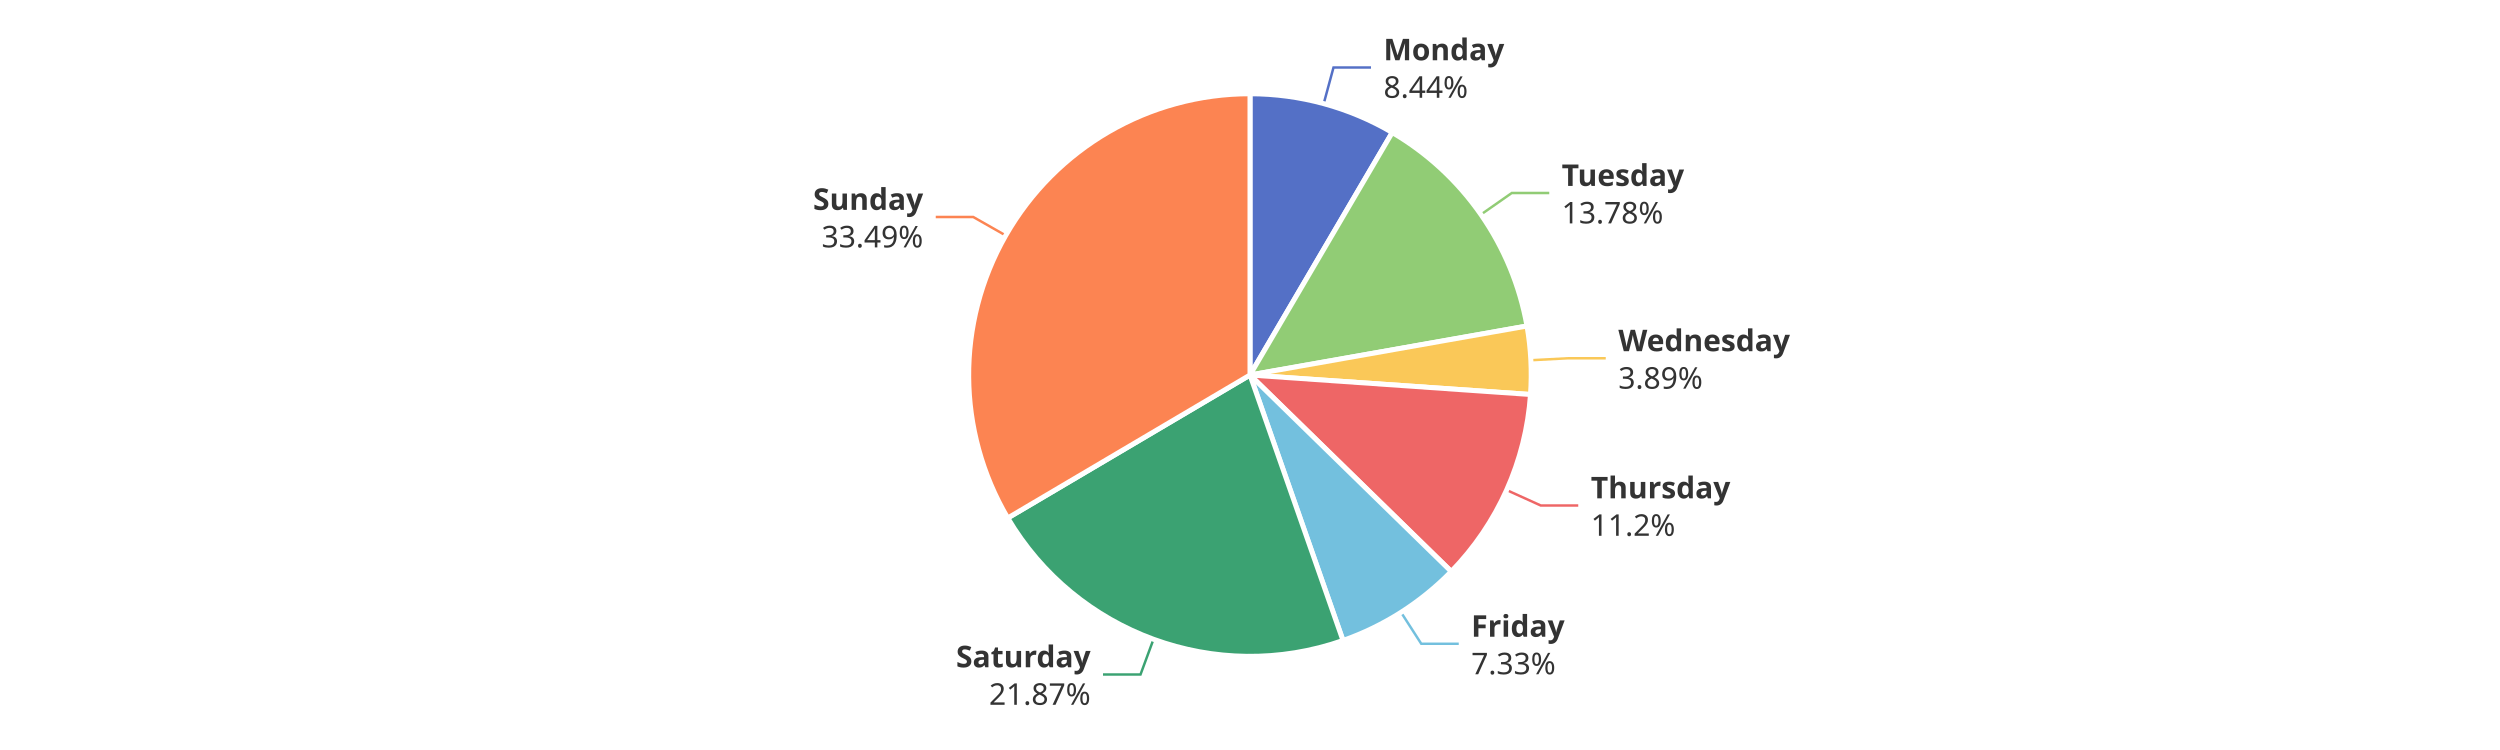
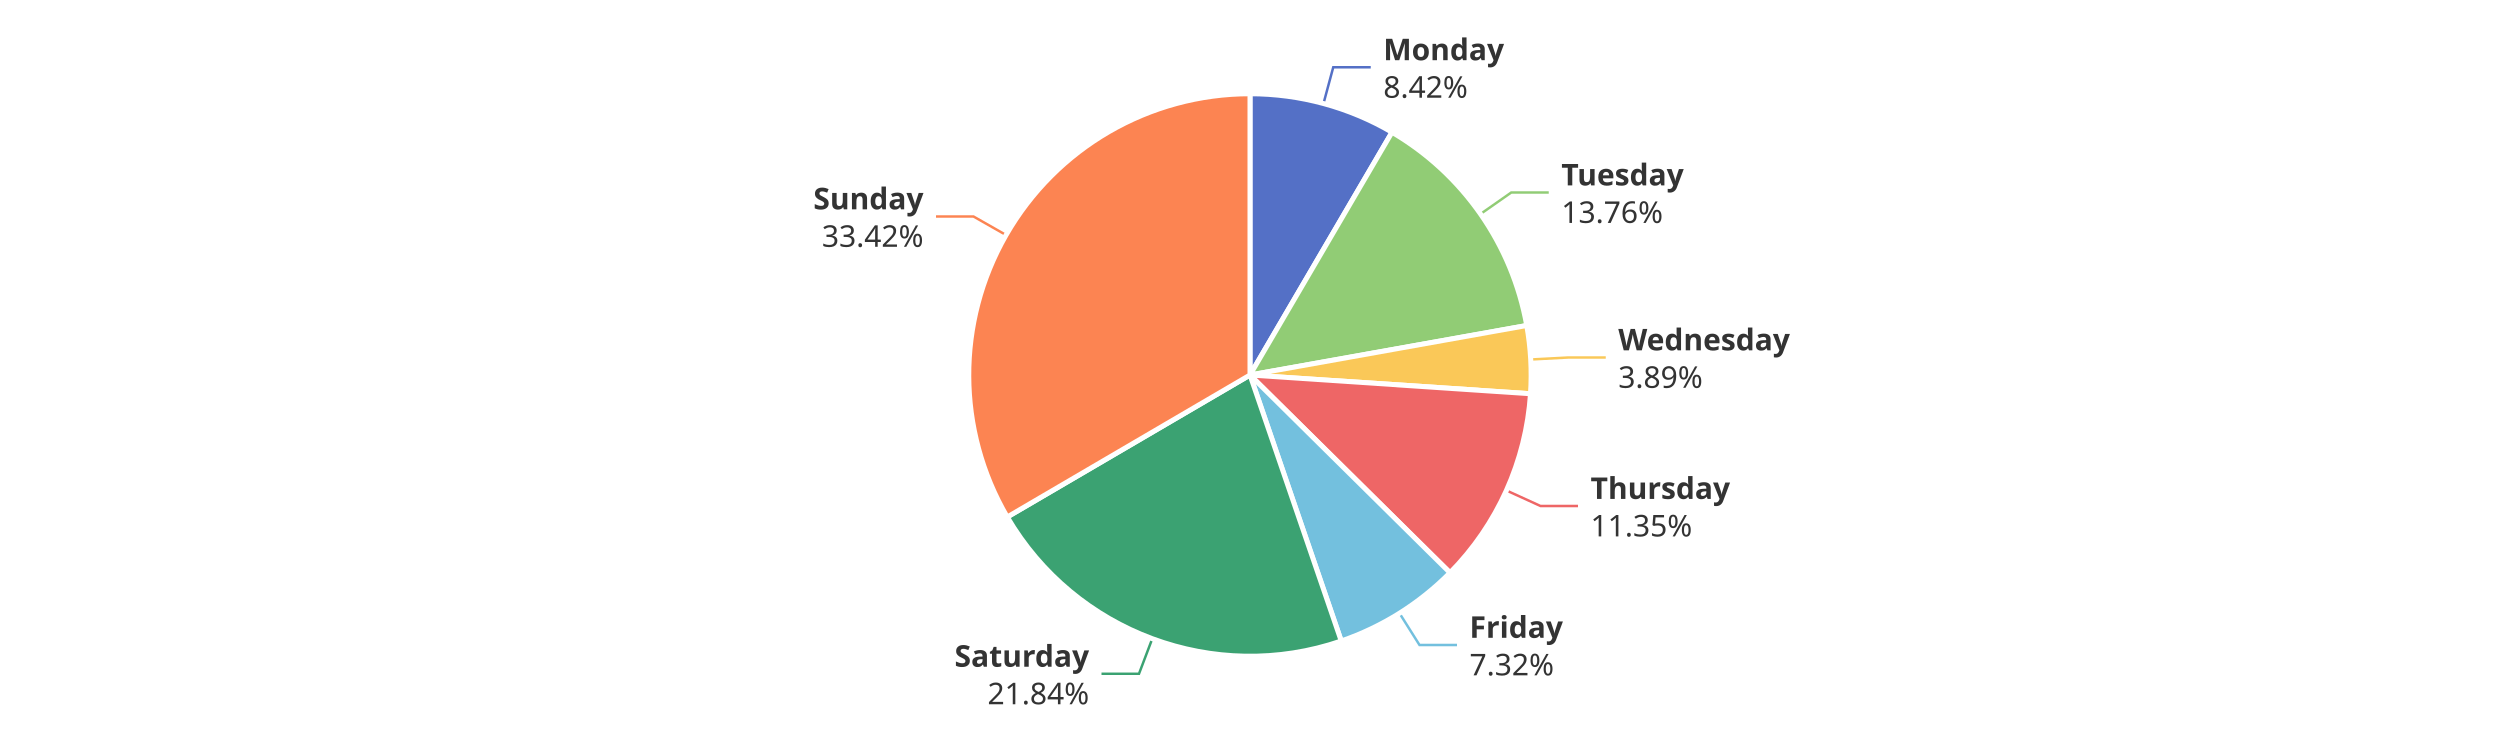
<svg xmlns="http://www.w3.org/2000/svg" width="1000" height="300" version="1.1" baseProfile="full" viewBox="0 0 1000 300">
  <rect width="1000" height="300" x="0" y="0" id="0" fill="#ffffff" />
-   <polyline points="529.5 41.4 533.4 27 548.4 27" fill="none" stroke="#5470c6" />
-   <polyline points="592.4 85.8 604.7 77.2 619.7 77.2" fill="none" stroke="#91cc75" />
-   <polyline points="612.3 144.1 627.3 143.3 642.3 143.3" fill="none" stroke="#fac858" />
-   <polyline points="602.6 196 616.3 202.2 631.3 202.2" fill="none" stroke="#ee6666" />
-   <polyline points="560.4 244.9 568.5 257.5 583.5 257.5" fill="none" stroke="#73c0de" />
-   <polyline points="461.4 255.7 456.2 269.8 441.2 269.8" fill="none" stroke="#3ba272" />
-   <polyline points="402.3 94.2 389.3 86.8 374.3 86.8" fill="none" stroke="#fc8452" />
-   <path d="M500 37.5A112.5 112.5 0 0 1 556.9 53L500 150Z" fill="#5470c6" stroke="#fff" stroke-width="2" stroke-linejoin="round" />
-   <path d="M556.9 53A112.5 112.5 0 0 1 610.8 130.4L500 150Z" fill="#91cc75" stroke="#fff" stroke-width="2" stroke-linejoin="round" />
-   <path d="M610.8 130.4A112.5 112.5 0 0 1 612.2 157.8L500 150Z" fill="#fac858" stroke="#fff" stroke-width="2" stroke-linejoin="round" />
-   <path d="M612.2 157.8A112.5 112.5 0 0 1 580.5 228.6L500 150Z" fill="#ee6666" stroke="#fff" stroke-width="2" stroke-linejoin="round" />
-   <path d="M580.5 228.6A112.5 112.5 0 0 1 537.2 256.2L500 150Z" fill="#73c0de" stroke="#fff" stroke-width="2" stroke-linejoin="round" />
-   <path d="M537.2 256.2A112.5 112.5 0 0 1 403.1 207.2L500 150Z" fill="#3ba272" stroke="#fff" stroke-width="2" stroke-linejoin="round" />
-   <path d="M403.1 207.2A112.5 112.5 0 0 1 500 37.5L500 150Z" fill="#fc8452" stroke="#fff" stroke-width="2" stroke-linejoin="round" />
-   <path d="M0 -15l42.8 0l0 30l-42.8 0Z" transform="translate(553.4119 26.9557)" fill="none" />
-   <text dominant-baseline="central" text-anchor="start" style="font-size:12px;font-family:sans-serif;font-weight:bold;" y="-7.5" transform="translate(553.4119 26.9557)" fill="#333" stroke="rgb(255,255,255)" stroke-width="2" paint-order="stroke" stroke-miterlimit="2">Monday</text>
-   <text dominant-baseline="central" text-anchor="start" style="font-size:12px;font-family:sans-serif;" y="7.5" transform="translate(553.4119 26.9557)" fill="#333" stroke="rgb(255,255,255)" stroke-width="2" paint-order="stroke" stroke-miterlimit="2">8.44%</text>
-   <path d="M0 -15l46.2 0l0 30l-46.2 0Z" transform="translate(624.6813 77.2121)" fill="none" />
-   <text dominant-baseline="central" text-anchor="start" style="font-size:12px;font-family:sans-serif;font-weight:bold;" y="-7.5" transform="translate(624.6813 77.2121)" fill="#333" stroke="rgb(255,255,255)" stroke-width="2" paint-order="stroke" stroke-miterlimit="2">Tuesday</text>
-   <text dominant-baseline="central" text-anchor="start" style="font-size:12px;font-family:sans-serif;" y="7.5" transform="translate(624.6813 77.2121)" fill="#333" stroke="rgb(255,255,255)" stroke-width="2" paint-order="stroke" stroke-miterlimit="2">13.78%</text>
-   <path d="M0 -15l63.6 0l0 30l-63.6 0Z" transform="translate(647.3246 143.3138)" fill="none" />
-   <text dominant-baseline="central" text-anchor="start" style="font-size:12px;font-family:sans-serif;font-weight:bold;" y="-7.5" transform="translate(647.3246 143.3138)" fill="#333" stroke="rgb(255,255,255)" stroke-width="2" paint-order="stroke" stroke-miterlimit="2">Wednesday</text>
-   <text dominant-baseline="central" text-anchor="start" style="font-size:12px;font-family:sans-serif;" y="7.5" transform="translate(647.3246 143.3138)" fill="#333" stroke="rgb(255,255,255)" stroke-width="2" paint-order="stroke" stroke-miterlimit="2">3.89%</text>
-   <path d="M0 -15l50.2 0l0 30l-50.2 0Z" transform="translate(636.3354 202.1759)" fill="none" />
-   <text dominant-baseline="central" text-anchor="start" style="font-size:12px;font-family:sans-serif;font-weight:bold;" y="-7.5" transform="translate(636.3354 202.1759)" fill="#333" stroke="rgb(255,255,255)" stroke-width="2" paint-order="stroke" stroke-miterlimit="2">Thursday</text>
-   <text dominant-baseline="central" text-anchor="start" style="font-size:12px;font-family:sans-serif;" y="7.5" transform="translate(636.3354 202.1759)" fill="#333" stroke="rgb(255,255,255)" stroke-width="2" paint-order="stroke" stroke-miterlimit="2">11.2%</text>
-   <path d="M0 -15l34.2 0l0 30l-34.2 0Z" transform="translate(588.4869 257.5444)" fill="none" />
-   <text dominant-baseline="central" text-anchor="start" style="font-size:12px;font-family:sans-serif;font-weight:bold;" y="-7.5" transform="translate(588.4869 257.5444)" fill="#333" stroke="rgb(255,255,255)" stroke-width="2" paint-order="stroke" stroke-miterlimit="2">Friday</text>
-   <text dominant-baseline="central" text-anchor="start" style="font-size:12px;font-family:sans-serif;" y="7.5" transform="translate(588.4869 257.5444)" fill="#333" stroke="rgb(255,255,255)" stroke-width="2" paint-order="stroke" stroke-miterlimit="2">7.33%</text>
-   <path d="M-48.2 -15l48.2 0l0 30l-48.2 0Z" transform="translate(436.2461 269.7574)" fill="none" />
-   <text dominant-baseline="central" text-anchor="end" style="font-size:12px;font-family:sans-serif;font-weight:bold;" y="-7.5" transform="translate(436.2461 269.7574)" fill="#333" stroke="rgb(255,255,255)" stroke-width="2" paint-order="stroke" stroke-miterlimit="2">Saturday</text>
-   <text dominant-baseline="central" text-anchor="end" style="font-size:12px;font-family:sans-serif;" y="7.5" transform="translate(436.2461 269.7574)" fill="#333" stroke="rgb(255,255,255)" stroke-width="2" paint-order="stroke" stroke-miterlimit="2">21.87%</text>
-   <path d="M-40.9 -15l40.9 0l0 30l-40.9 0Z" transform="translate(369.2693 86.7942)" fill="none" />
-   <text dominant-baseline="central" text-anchor="end" style="font-size:12px;font-family:sans-serif;font-weight:bold;" y="-7.5" transform="translate(369.2693 86.7942)" fill="#333" stroke="rgb(255,255,255)" stroke-width="2" paint-order="stroke" stroke-miterlimit="2">Sunday</text>
-   <text dominant-baseline="central" text-anchor="end" style="font-size:12px;font-family:sans-serif;" y="7.5" transform="translate(369.2693 86.7942)" fill="#333" stroke="rgb(255,255,255)" stroke-width="2" paint-order="stroke" stroke-miterlimit="2">33.49%</text>
+   <polyline points="529.4 41.4 533.3 26.9 548.3 26.9" fill="none" stroke="#5470c6" />
+   <polyline points="592.2 85.6 604.5 77 619.5 77" fill="none" stroke="#91cc75" />
+   <polyline points="612.3 143.8 627.3 143 642.3 143" fill="none" stroke="#fac858" />
+   <polyline points="602.6 196.2 616.2 202.4 631.2 202.4" fill="none" stroke="#ee6666" />
+   <polyline points="559.8 245.3 567.8 258 582.8 258" fill="none" stroke="#73c0de" />
+   <polyline points="460.9 255.5 455.6 269.5 440.6 269.5" fill="none" stroke="#3ba272" />
+   <polyline points="402.4 94 389.4 86.6 374.4 86.6" fill="none" stroke="#fc8452" />
+   <path d="M500 37.5A112.5 112.5 0 0 1 556.8 52.9L500 150Z" fill="#5470c6" stroke="#fff" stroke-width="2" stroke-linejoin="round" />
+   <path d="M556.8 52.9A112.5 112.5 0 0 1 610.7 130.2L500 150Z" fill="#91cc75" stroke="#fff" stroke-width="2" stroke-linejoin="round" />
+   <path d="M610.7 130.2A112.5 112.5 0 0 1 612.2 157.5L500 150Z" fill="#fac858" stroke="#fff" stroke-width="2" stroke-linejoin="round" />
+   <path d="M612.2 157.5A112.5 112.5 0 0 1 580 229.1L500 150Z" fill="#ee6666" stroke="#fff" stroke-width="2" stroke-linejoin="round" />
+   <path d="M580 229.1A112.5 112.5 0 0 1 536.5 256.4L500 150Z" fill="#73c0de" stroke="#fff" stroke-width="2" stroke-linejoin="round" />
+   <path d="M536.5 256.4A112.5 112.5 0 0 1 402.9 206.8L500 150Z" fill="#3ba272" stroke="#fff" stroke-width="2" stroke-linejoin="round" />
+   <path d="M402.9 206.8A112.5 112.5 0 0 1 500 37.5L500 150Z" fill="#fc8452" stroke="#fff" stroke-width="2" stroke-linejoin="round" />
+   <path d="M0 -15l42.8 0l0 30l-42.8 0Z" transform="translate(553.3314 26.9339)" fill="none" />
+   <text dominant-baseline="central" text-anchor="start" style="font-size:12px;font-family:sans-serif;font-weight:bold;" y="-7.5" transform="translate(553.3314 26.9339)" fill="#333" stroke="rgb(255,255,255)" stroke-width="2" paint-order="stroke" stroke-miterlimit="2">Monday</text>
+   <text dominant-baseline="central" text-anchor="start" style="font-size:12px;font-family:sans-serif;" y="7.5" transform="translate(553.3314 26.9339)" fill="#333" stroke="rgb(255,255,255)" stroke-width="2" paint-order="stroke" stroke-miterlimit="2">8.42%</text>
+   <path d="M0 -15l46.2 0l0 30l-46.2 0Z" transform="translate(624.5369 77.0049)" fill="none" />
+   <text dominant-baseline="central" text-anchor="start" style="font-size:12px;font-family:sans-serif;font-weight:bold;" y="-7.5" transform="translate(624.5369 77.0049)" fill="#333" stroke="rgb(255,255,255)" stroke-width="2" paint-order="stroke" stroke-miterlimit="2">Tuesday</text>
+   <text dominant-baseline="central" text-anchor="start" style="font-size:12px;font-family:sans-serif;" y="7.5" transform="translate(624.5369 77.0049)" fill="#333" stroke="rgb(255,255,255)" stroke-width="2" paint-order="stroke" stroke-miterlimit="2">13.76%</text>
+   <path d="M0 -15l63.6 0l0 30l-63.6 0Z" transform="translate(647.3063 142.9746)" fill="none" />
+   <text dominant-baseline="central" text-anchor="start" style="font-size:12px;font-family:sans-serif;font-weight:bold;" y="-7.5" transform="translate(647.3063 142.9746)" fill="#333" stroke="rgb(255,255,255)" stroke-width="2" paint-order="stroke" stroke-miterlimit="2">Wednesday</text>
+   <text dominant-baseline="central" text-anchor="start" style="font-size:12px;font-family:sans-serif;" y="7.5" transform="translate(647.3063 142.9746)" fill="#333" stroke="rgb(255,255,255)" stroke-width="2" paint-order="stroke" stroke-miterlimit="2">3.89%</text>
+   <path d="M0 -15l50.2 0l0 30l-50.2 0Z" transform="translate(636.2308 202.4084)" fill="none" />
+   <text dominant-baseline="central" text-anchor="start" style="font-size:12px;font-family:sans-serif;font-weight:bold;" y="-7.5" transform="translate(636.2308 202.4084)" fill="#333" stroke="rgb(255,255,255)" stroke-width="2" paint-order="stroke" stroke-miterlimit="2">Thursday</text>
+   <text dominant-baseline="central" text-anchor="start" style="font-size:12px;font-family:sans-serif;" y="7.5" transform="translate(636.2308 202.4084)" fill="#333" stroke="rgb(255,255,255)" stroke-width="2" paint-order="stroke" stroke-miterlimit="2">11.35%</text>
+   <path d="M0 -15l34.2 0l0 30l-34.2 0Z" transform="translate(587.8038 257.9764)" fill="none" />
+   <text dominant-baseline="central" text-anchor="start" style="font-size:12px;font-family:sans-serif;font-weight:bold;" y="-7.5" transform="translate(587.8038 257.9764)" fill="#333" stroke="rgb(255,255,255)" stroke-width="2" paint-order="stroke" stroke-miterlimit="2">Friday</text>
+   <text dominant-baseline="central" text-anchor="start" style="font-size:12px;font-family:sans-serif;" y="7.5" transform="translate(587.8038 257.9764)" fill="#333" stroke="rgb(255,255,255)" stroke-width="2" paint-order="stroke" stroke-miterlimit="2">7.32%</text>
+   <path d="M-48.2 -15l48.2 0l0 30l-48.2 0Z" transform="translate(435.6489 269.5376)" fill="none" />
+   <text dominant-baseline="central" text-anchor="end" style="font-size:12px;font-family:sans-serif;font-weight:bold;" y="-7.5" transform="translate(435.6489 269.5376)" fill="#333" stroke="rgb(255,255,255)" stroke-width="2" paint-order="stroke" stroke-miterlimit="2">Saturday</text>
+   <text dominant-baseline="central" text-anchor="end" style="font-size:12px;font-family:sans-serif;" y="7.5" transform="translate(435.6489 269.5376)" fill="#333" stroke="rgb(255,255,255)" stroke-width="2" paint-order="stroke" stroke-miterlimit="2">21.84%</text>
+   <path d="M-40.9 -15l40.9 0l0 30l-40.9 0Z" transform="translate(369.3953 86.574)" fill="none" />
+   <text dominant-baseline="central" text-anchor="end" style="font-size:12px;font-family:sans-serif;font-weight:bold;" y="-7.5" transform="translate(369.3953 86.574)" fill="#333" stroke="rgb(255,255,255)" stroke-width="2" paint-order="stroke" stroke-miterlimit="2">Sunday</text>
+   <text dominant-baseline="central" text-anchor="end" style="font-size:12px;font-family:sans-serif;" y="7.5" transform="translate(369.3953 86.574)" fill="#333" stroke="rgb(255,255,255)" stroke-width="2" paint-order="stroke" stroke-miterlimit="2">33.42%</text>
</svg>
